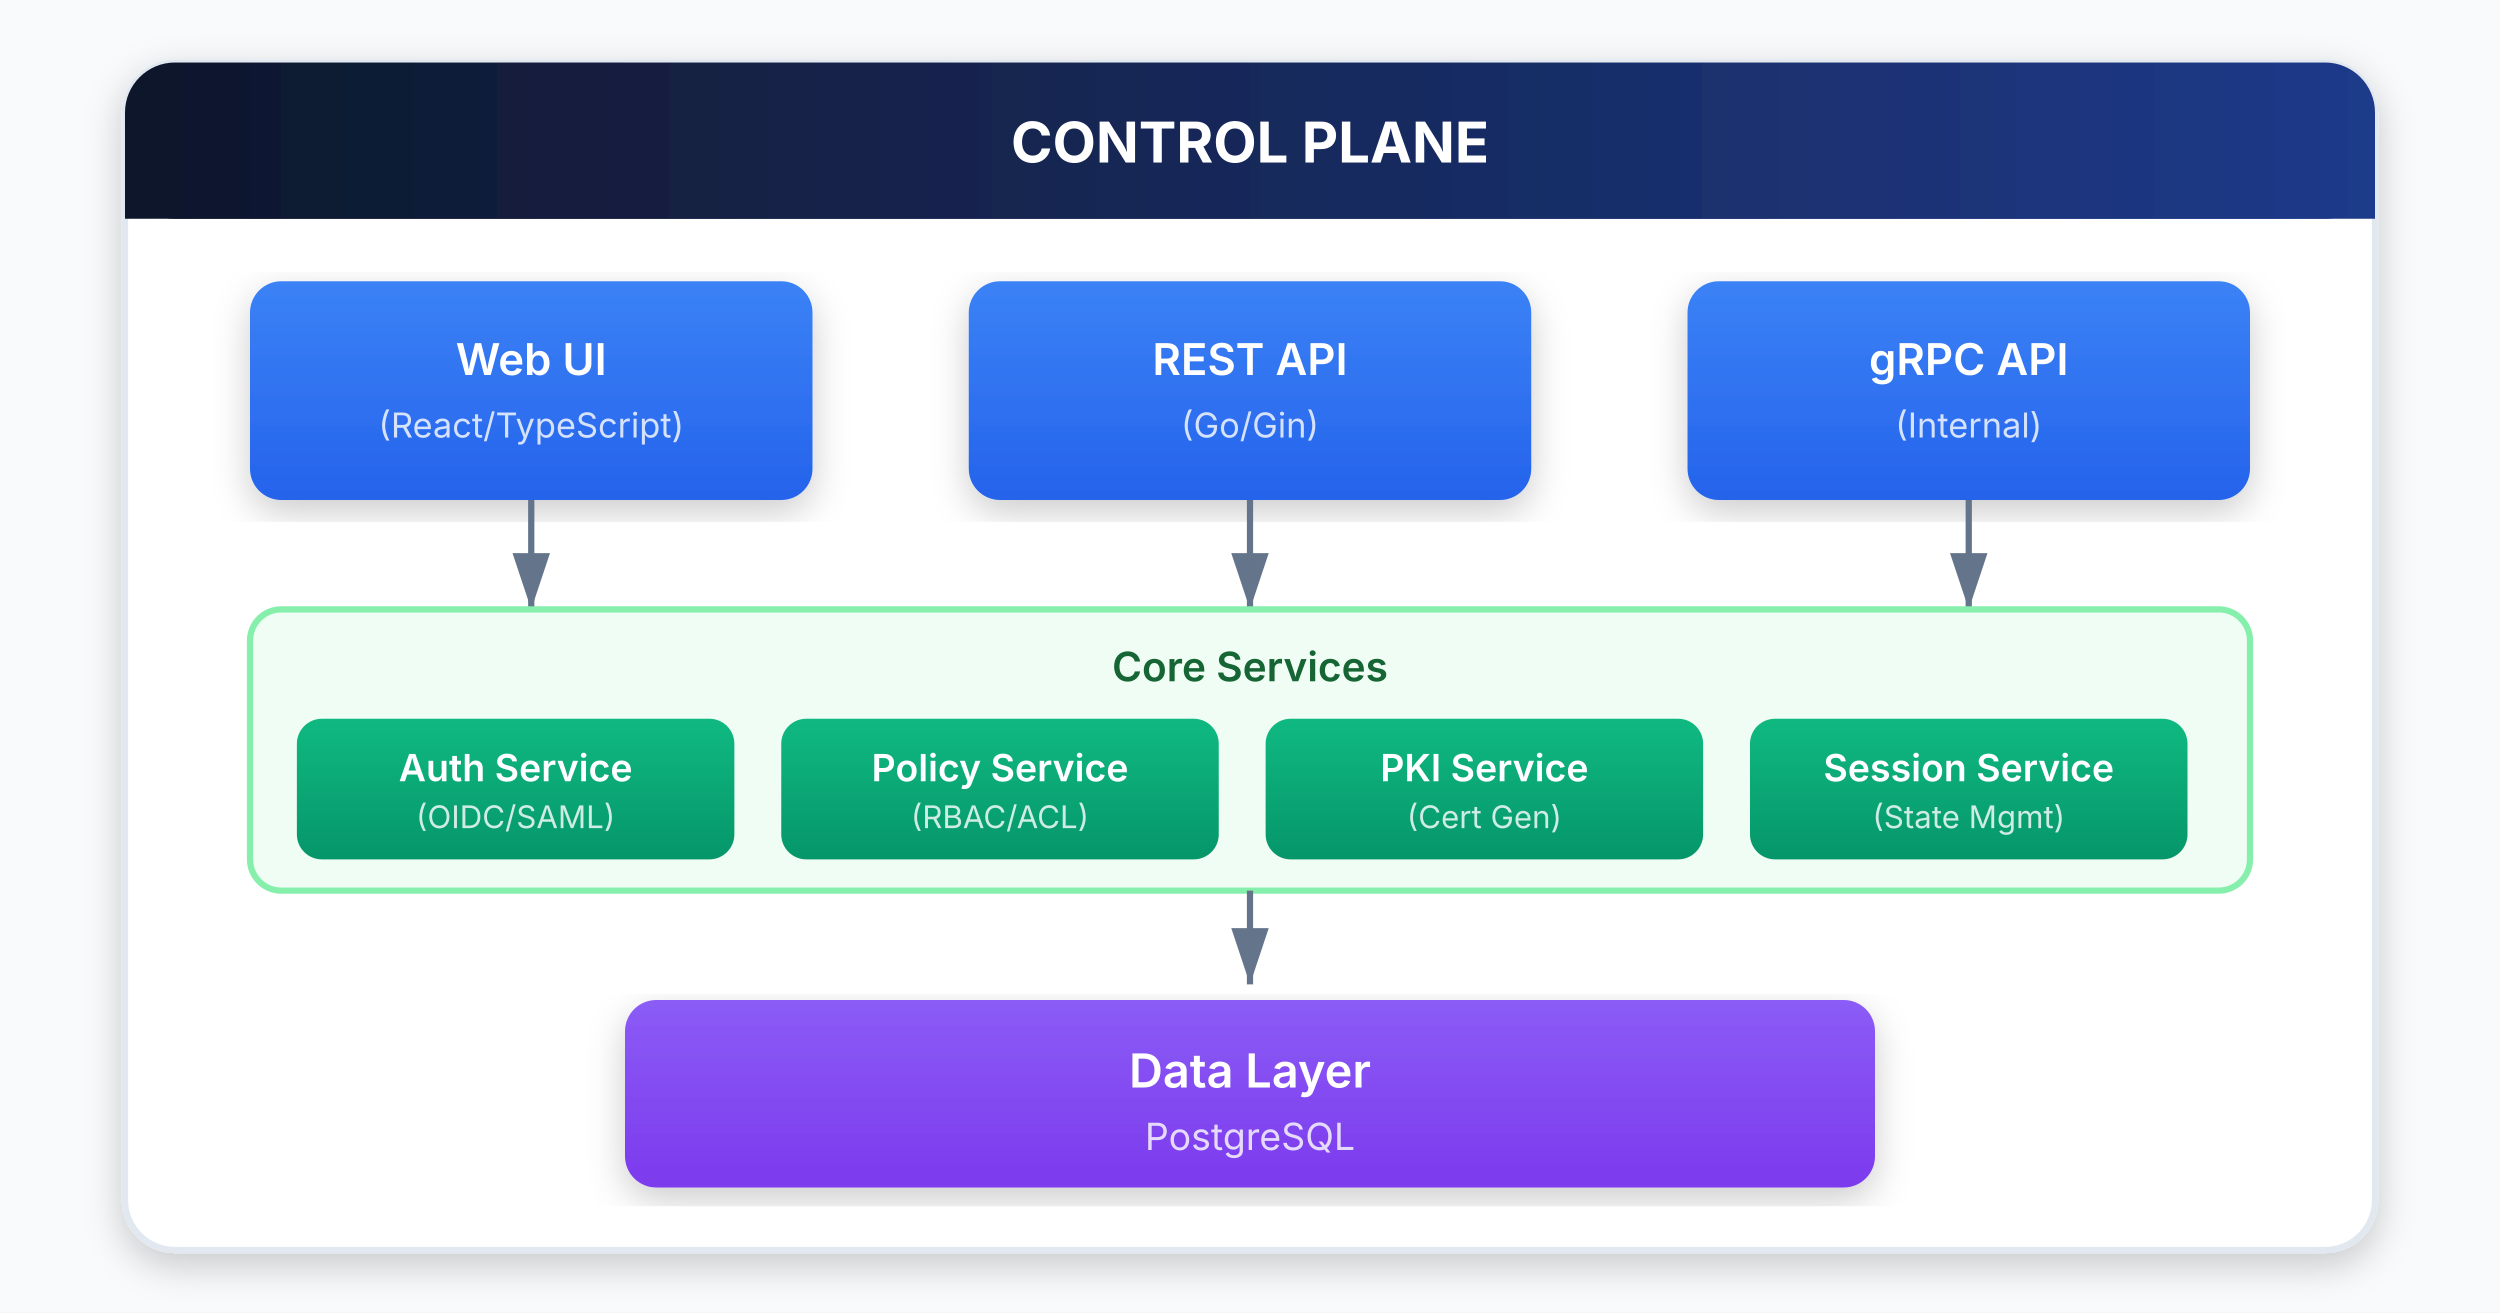
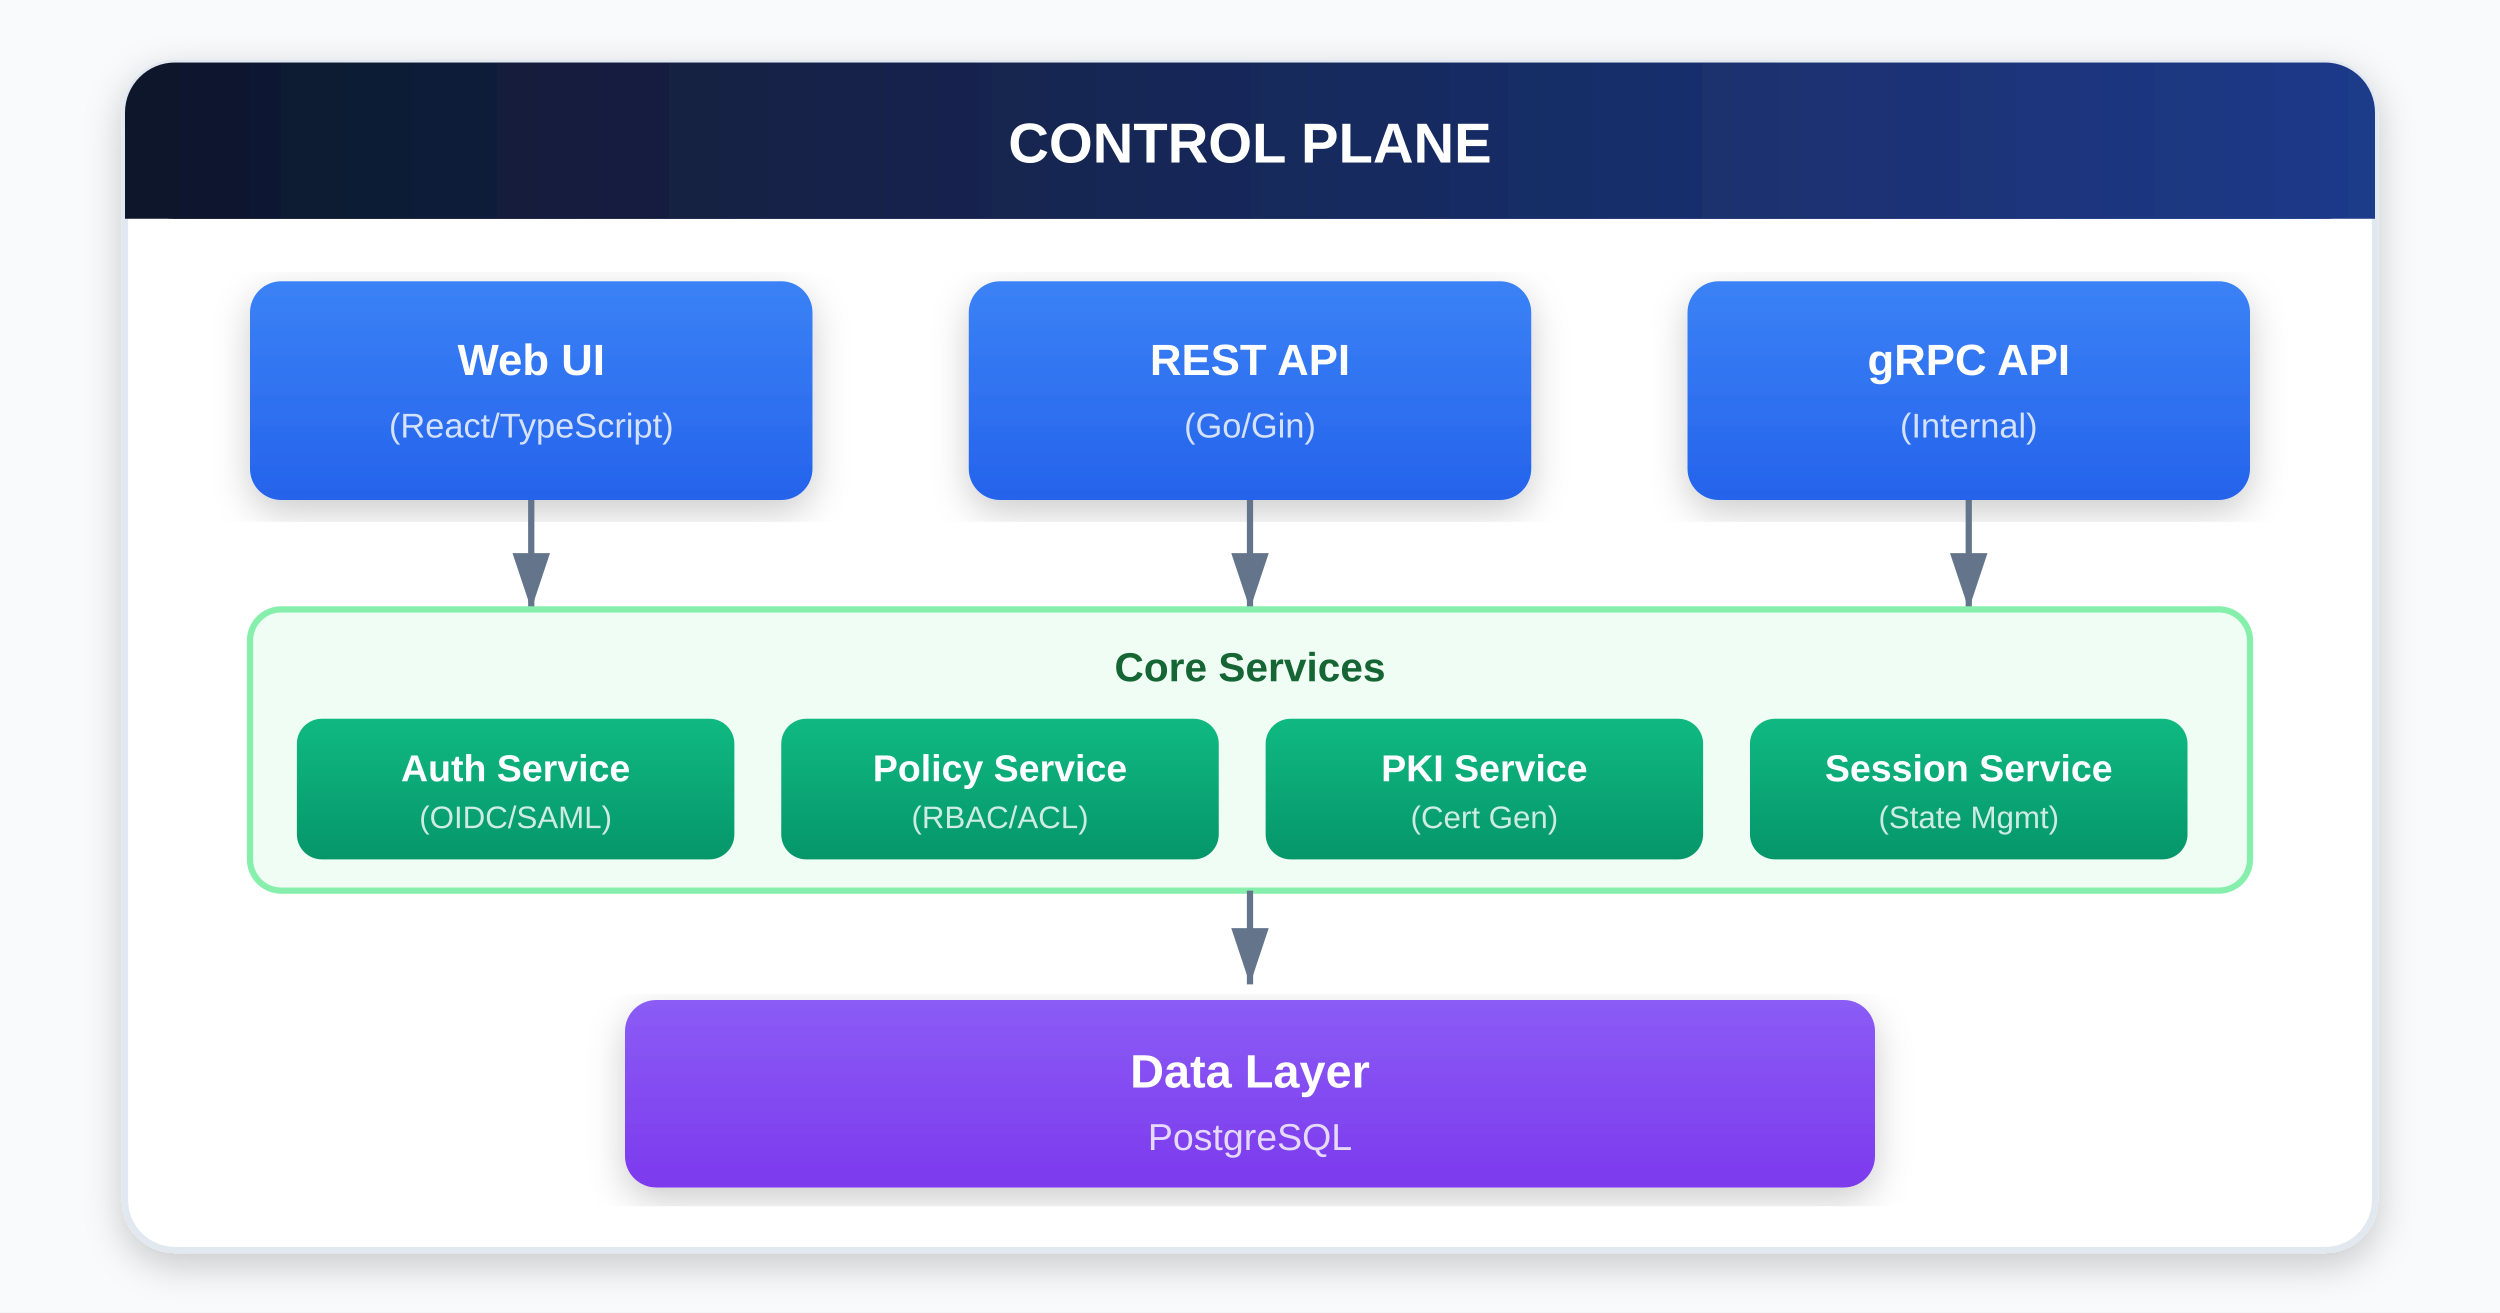
<svg xmlns="http://www.w3.org/2000/svg" viewBox="0 0 800 420">
  <defs>
    <linearGradient id="headerGrad" x1="0%" y1="0%" x2="100%" y2="0%">
      <stop offset="0%" style="stop-color:#0f172a;stop-opacity:1" />
      <stop offset="100%" style="stop-color:#1e3a8a;stop-opacity:1" />
    </linearGradient>
    <linearGradient id="apiGrad" x1="0%" y1="0%" x2="0%" y2="100%">
      <stop offset="0%" style="stop-color:#3b82f6;stop-opacity:1" />
      <stop offset="100%" style="stop-color:#2563eb;stop-opacity:1" />
    </linearGradient>
    <linearGradient id="serviceGrad" x1="0%" y1="0%" x2="0%" y2="100%">
      <stop offset="0%" style="stop-color:#10b981;stop-opacity:1" />
      <stop offset="100%" style="stop-color:#059669;stop-opacity:1" />
    </linearGradient>
    <linearGradient id="dbGrad" x1="0%" y1="0%" x2="0%" y2="100%">
      <stop offset="0%" style="stop-color:#8b5cf6;stop-opacity:1" />
      <stop offset="100%" style="stop-color:#7c3aed;stop-opacity:1" />
    </linearGradient>
    <filter id="shadow" x="-10%" y="-10%" width="120%" height="120%">
      <feDropShadow dx="0" dy="4" stdDeviation="6" flood-opacity="0.2" />
    </filter>
    <marker id="arrow" markerWidth="10" markerHeight="10" refX="9" refY="3" orient="auto" markerUnits="strokeWidth">
      <path d="M0,0 L0,6 L9,3 z" fill="#64748b" />
    </marker>
  </defs>
  <rect width="800" height="420" fill="#f8fafc" />
  <g filter="url(#shadow)">
    <rect x="40" y="20" width="720" height="380" rx="16" fill="white" stroke="#e2e8f0" stroke-width="2" />
    <rect x="40" y="20" width="720" height="50" rx="16" fill="url(#headerGrad)" />
    <rect x="40" y="50" width="720" height="20" fill="url(#headerGrad)" />
-     <text x="400" y="52" text-anchor="middle" fill="white" font-family="system-ui, -apple-system, sans-serif" font-size="18" font-weight="700">CONTROL PLANE</text>
+     <text x="400" y="52" text-anchor="middle" fill="white" font-family="Arial, Helvetica, sans-serif" font-size="18" font-weight="700">CONTROL PLANE</text>
  </g>
  <g filter="url(#shadow)">
    <rect x="80" y="90" width="180" height="70" rx="10" fill="url(#apiGrad)" />
-     <text x="170" y="120" text-anchor="middle" fill="white" font-family="system-ui, -apple-system, sans-serif" font-size="14" font-weight="600">Web UI</text>
-     <text x="170" y="140" text-anchor="middle" fill="rgba(255,255,255,0.8)" font-family="system-ui, -apple-system, sans-serif" font-size="11">(React/TypeScript)</text>
+     <text x="170" y="120" text-anchor="middle" fill="white" font-family="Arial, Helvetica, sans-serif" font-size="14" font-weight="600">Web UI</text>
+     <text x="170" y="140" text-anchor="middle" fill="rgba(255,255,255,0.8)" font-family="Arial, Helvetica, sans-serif" font-size="11">(React/TypeScript)</text>
  </g>
  <g filter="url(#shadow)">
    <rect x="310" y="90" width="180" height="70" rx="10" fill="url(#apiGrad)" />
-     <text x="400" y="120" text-anchor="middle" fill="white" font-family="system-ui, -apple-system, sans-serif" font-size="14" font-weight="600">REST API</text>
-     <text x="400" y="140" text-anchor="middle" fill="rgba(255,255,255,0.8)" font-family="system-ui, -apple-system, sans-serif" font-size="11">(Go/Gin)</text>
+     <text x="400" y="120" text-anchor="middle" fill="white" font-family="Arial, Helvetica, sans-serif" font-size="14" font-weight="600">REST API</text>
+     <text x="400" y="140" text-anchor="middle" fill="rgba(255,255,255,0.8)" font-family="Arial, Helvetica, sans-serif" font-size="11">(Go/Gin)</text>
  </g>
  <g filter="url(#shadow)">
    <rect x="540" y="90" width="180" height="70" rx="10" fill="url(#apiGrad)" />
-     <text x="630" y="120" text-anchor="middle" fill="white" font-family="system-ui, -apple-system, sans-serif" font-size="14" font-weight="600">gRPC API</text>
-     <text x="630" y="140" text-anchor="middle" fill="rgba(255,255,255,0.8)" font-family="system-ui, -apple-system, sans-serif" font-size="11">(Internal)</text>
+     <text x="630" y="120" text-anchor="middle" fill="white" font-family="Arial, Helvetica, sans-serif" font-size="14" font-weight="600">gRPC API</text>
+     <text x="630" y="140" text-anchor="middle" fill="rgba(255,255,255,0.8)" font-family="Arial, Helvetica, sans-serif" font-size="11">(Internal)</text>
  </g>
  <line x1="170" y1="160" x2="170" y2="195" stroke="#64748b" stroke-width="2" marker-end="url(#arrow)" />
  <line x1="400" y1="160" x2="400" y2="195" stroke="#64748b" stroke-width="2" marker-end="url(#arrow)" />
  <line x1="630" y1="160" x2="630" y2="195" stroke="#64748b" stroke-width="2" marker-end="url(#arrow)" />
  <rect x="80" y="195" width="640" height="90" rx="10" fill="#f0fdf4" stroke="#86efac" stroke-width="2" />
-   <text x="400" y="218" text-anchor="middle" fill="#166534" font-family="system-ui, -apple-system, sans-serif" font-size="13" font-weight="600">Core Services</text>
+   <text x="400" y="218" text-anchor="middle" fill="#166534" font-family="Arial, Helvetica, sans-serif" font-size="13" font-weight="600">Core Services</text>
  <g>
    <rect x="95" y="230" width="140" height="45" rx="8" fill="url(#serviceGrad)" />
-     <text x="165" y="250" text-anchor="middle" fill="white" font-family="system-ui, -apple-system, sans-serif" font-size="12" font-weight="600">Auth Service</text>
-     <text x="165" y="265" text-anchor="middle" fill="rgba(255,255,255,0.8)" font-family="system-ui, -apple-system, sans-serif" font-size="10">(OIDC/SAML)</text>
+     <text x="165" y="250" text-anchor="middle" fill="white" font-family="Arial, Helvetica, sans-serif" font-size="12" font-weight="600">Auth Service</text>
+     <text x="165" y="265" text-anchor="middle" fill="rgba(255,255,255,0.8)" font-family="Arial, Helvetica, sans-serif" font-size="10">(OIDC/SAML)</text>
  </g>
  <g>
    <rect x="250" y="230" width="140" height="45" rx="8" fill="url(#serviceGrad)" />
-     <text x="320" y="250" text-anchor="middle" fill="white" font-family="system-ui, -apple-system, sans-serif" font-size="12" font-weight="600">Policy Service</text>
-     <text x="320" y="265" text-anchor="middle" fill="rgba(255,255,255,0.8)" font-family="system-ui, -apple-system, sans-serif" font-size="10">(RBAC/ACL)</text>
+     <text x="320" y="250" text-anchor="middle" fill="white" font-family="Arial, Helvetica, sans-serif" font-size="12" font-weight="600">Policy Service</text>
+     <text x="320" y="265" text-anchor="middle" fill="rgba(255,255,255,0.8)" font-family="Arial, Helvetica, sans-serif" font-size="10">(RBAC/ACL)</text>
  </g>
  <g>
    <rect x="405" y="230" width="140" height="45" rx="8" fill="url(#serviceGrad)" />
-     <text x="475" y="250" text-anchor="middle" fill="white" font-family="system-ui, -apple-system, sans-serif" font-size="12" font-weight="600">PKI Service</text>
-     <text x="475" y="265" text-anchor="middle" fill="rgba(255,255,255,0.8)" font-family="system-ui, -apple-system, sans-serif" font-size="10">(Cert Gen)</text>
+     <text x="475" y="250" text-anchor="middle" fill="white" font-family="Arial, Helvetica, sans-serif" font-size="12" font-weight="600">PKI Service</text>
+     <text x="475" y="265" text-anchor="middle" fill="rgba(255,255,255,0.8)" font-family="Arial, Helvetica, sans-serif" font-size="10">(Cert Gen)</text>
  </g>
  <g>
    <rect x="560" y="230" width="140" height="45" rx="8" fill="url(#serviceGrad)" />
-     <text x="630" y="250" text-anchor="middle" fill="white" font-family="system-ui, -apple-system, sans-serif" font-size="12" font-weight="600">Session Service</text>
-     <text x="630" y="265" text-anchor="middle" fill="rgba(255,255,255,0.8)" font-family="system-ui, -apple-system, sans-serif" font-size="10">(State Mgmt)</text>
+     <text x="630" y="250" text-anchor="middle" fill="white" font-family="Arial, Helvetica, sans-serif" font-size="12" font-weight="600">Session Service</text>
+     <text x="630" y="265" text-anchor="middle" fill="rgba(255,255,255,0.8)" font-family="Arial, Helvetica, sans-serif" font-size="10">(State Mgmt)</text>
  </g>
  <line x1="400" y1="285" x2="400" y2="315" stroke="#64748b" stroke-width="2" marker-end="url(#arrow)" />
  <g filter="url(#shadow)">
    <rect x="200" y="320" width="400" height="60" rx="10" fill="url(#dbGrad)" />
-     <text x="400" y="348" text-anchor="middle" fill="white" font-family="system-ui, -apple-system, sans-serif" font-size="15" font-weight="600">Data Layer</text>
-     <text x="400" y="368" text-anchor="middle" fill="rgba(255,255,255,0.8)" font-family="system-ui, -apple-system, sans-serif" font-size="12">PostgreSQL</text>
+     <text x="400" y="348" text-anchor="middle" fill="white" font-family="Arial, Helvetica, sans-serif" font-size="15" font-weight="600">Data Layer</text>
+     <text x="400" y="368" text-anchor="middle" fill="rgba(255,255,255,0.8)" font-family="Arial, Helvetica, sans-serif" font-size="12">PostgreSQL</text>
  </g>
</svg>
